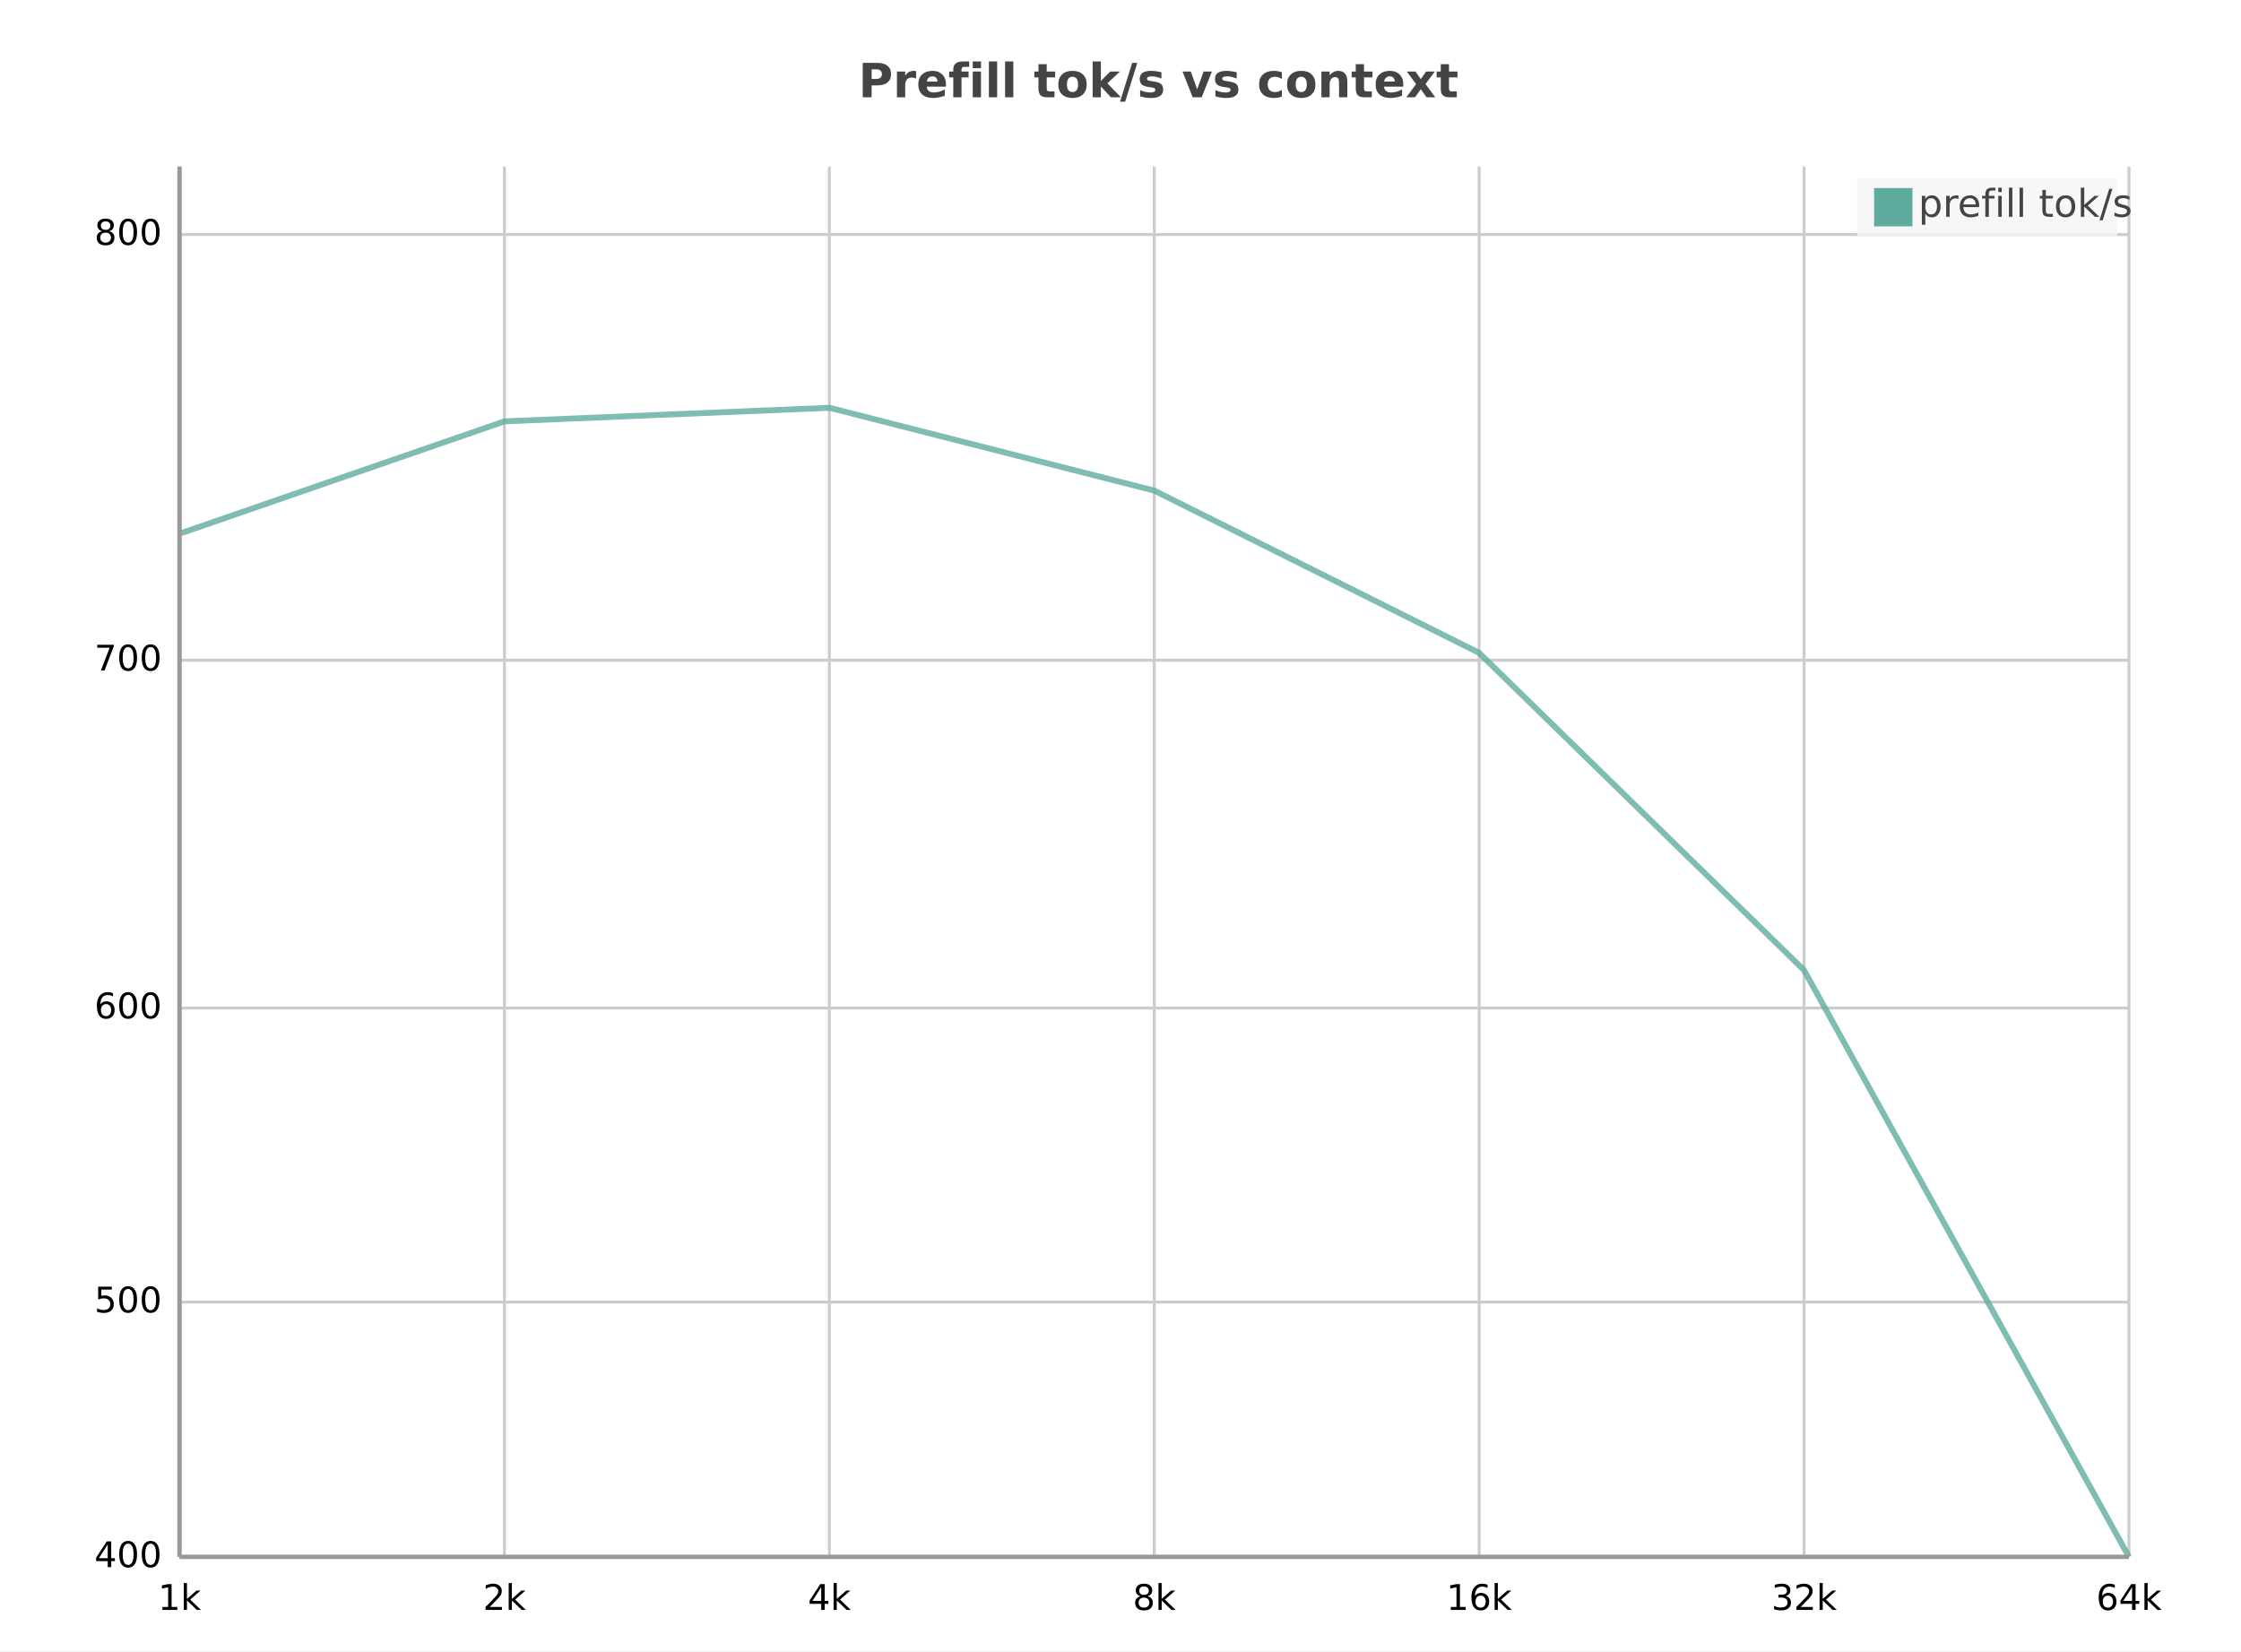
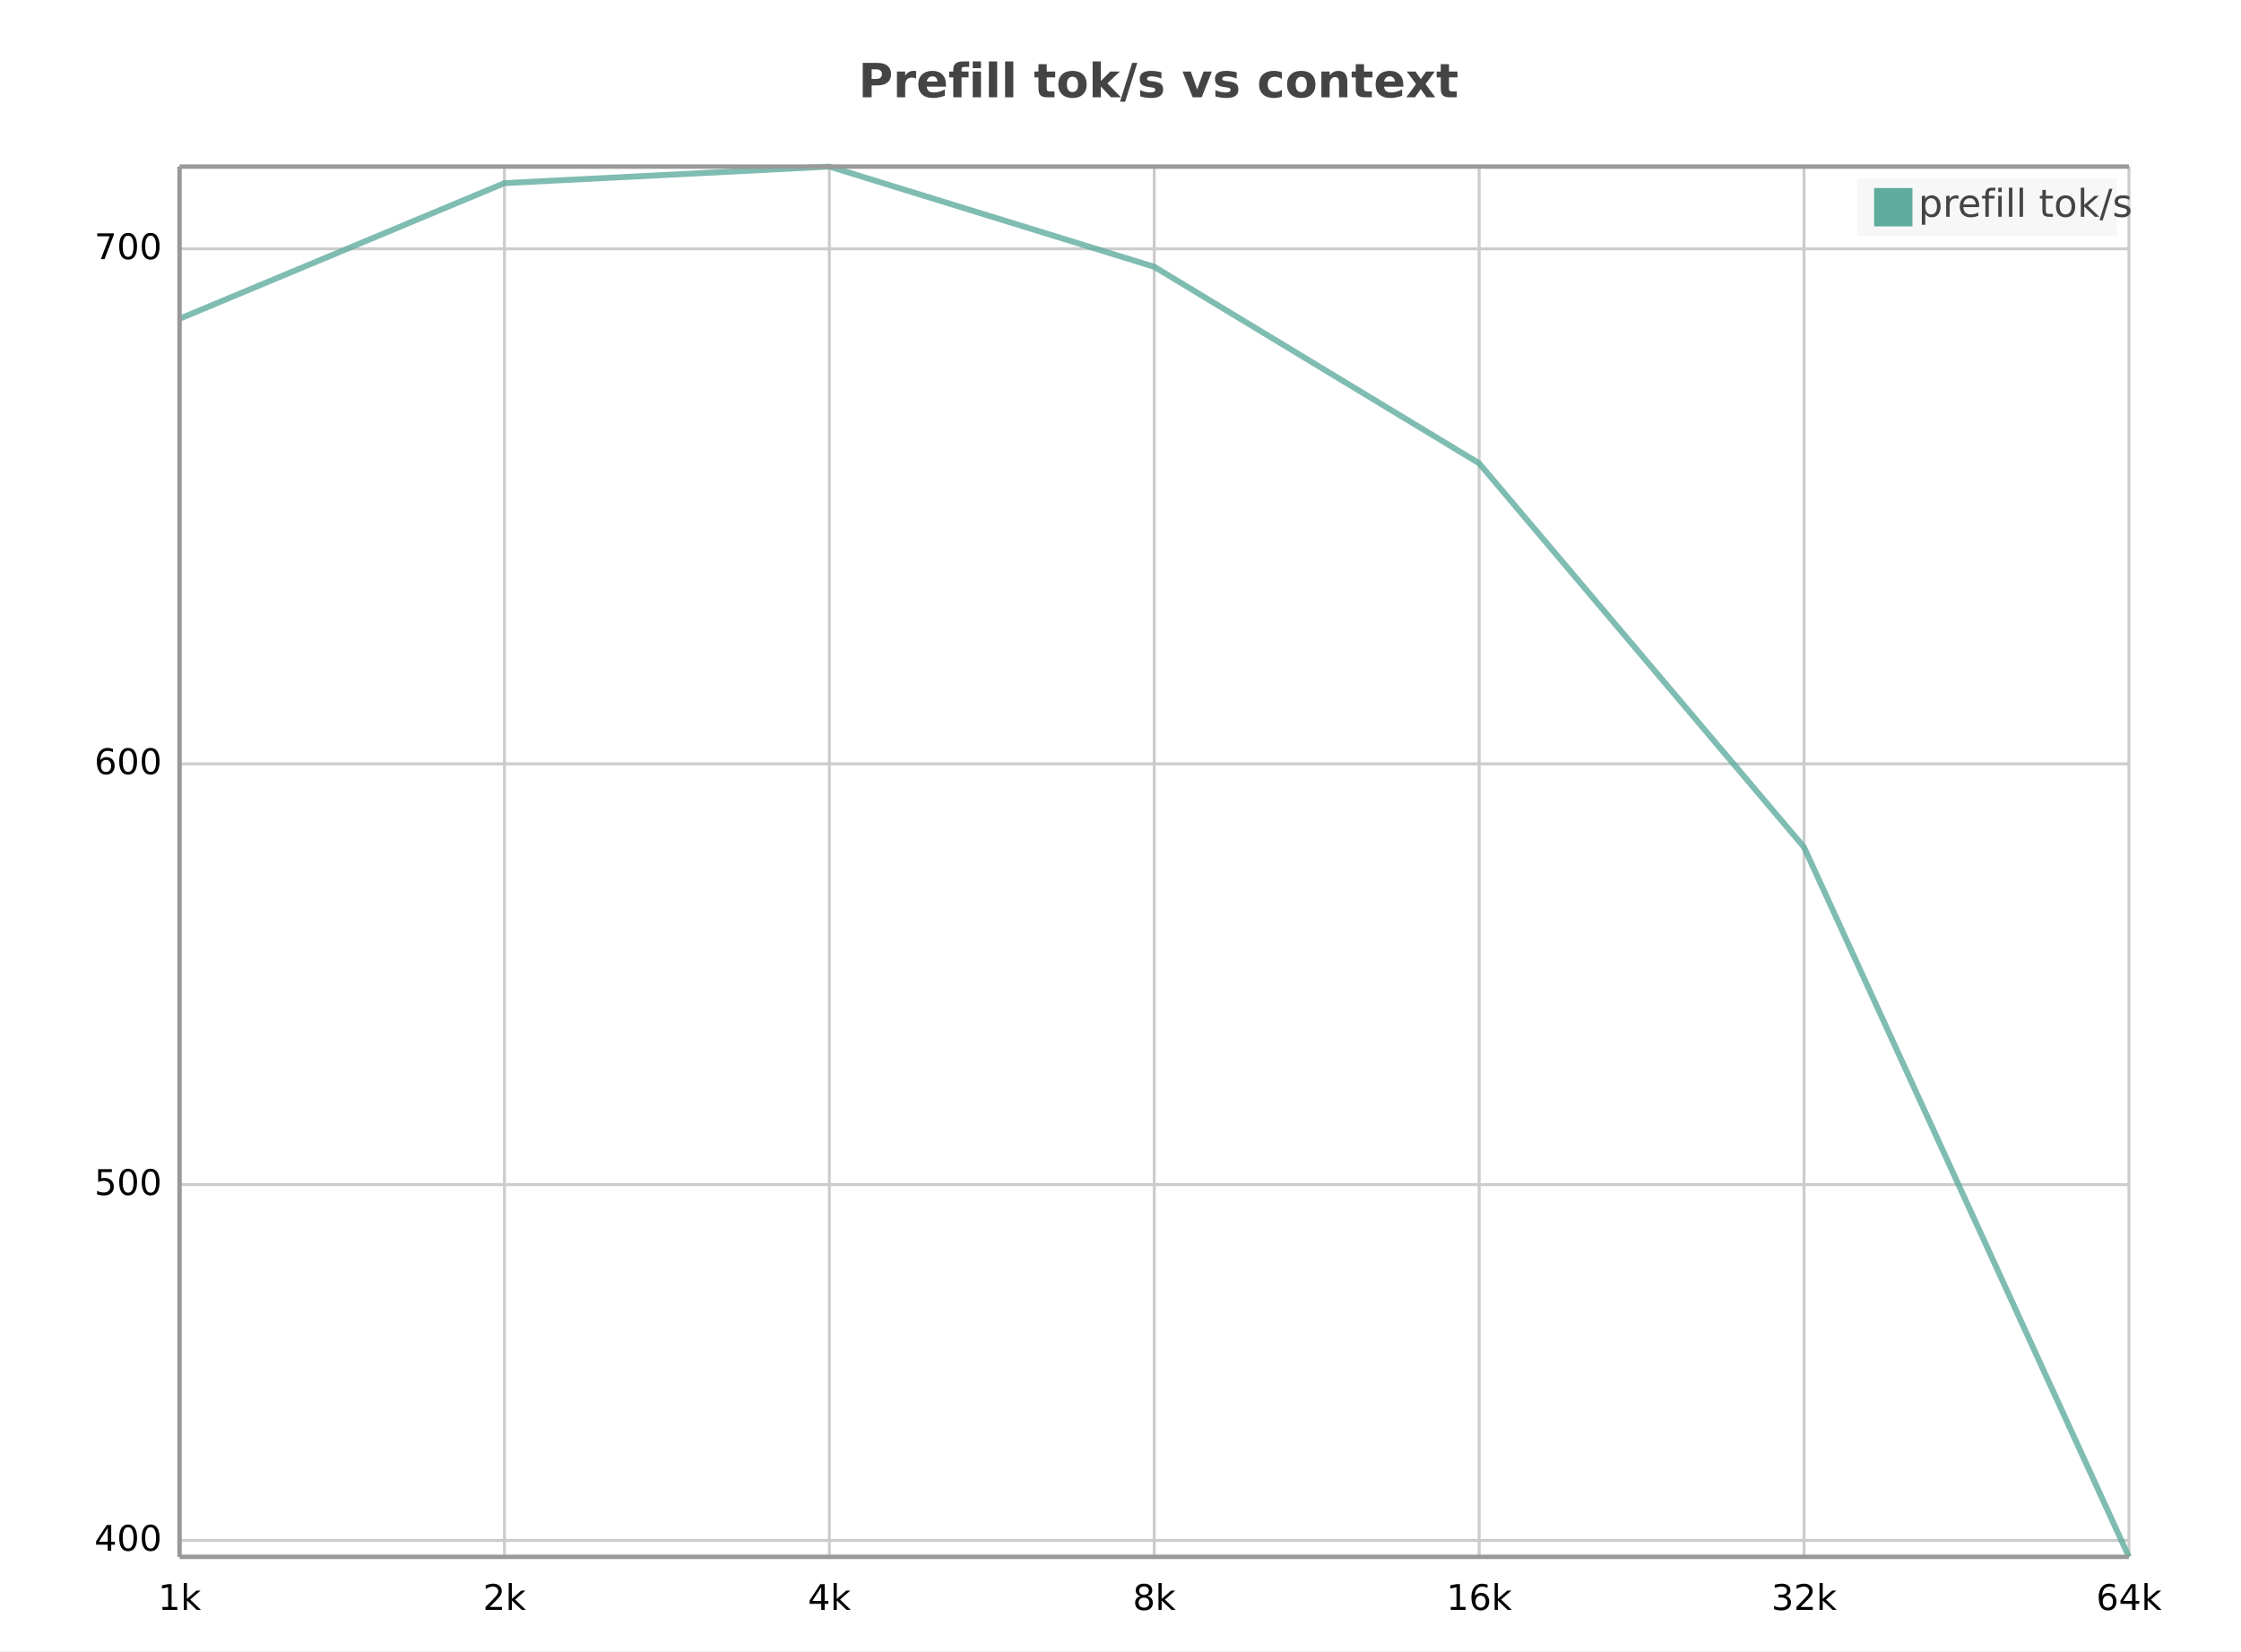
<svg xmlns="http://www.w3.org/2000/svg" width="760" height="560" viewBox="0 0 760 560">
  <path fill="#FFFFFF" d="M0 0 h760 v560 h-760 v-560Z" />
  <text transform="translate(-88.885, 19)" fill="#444444" font-family="DejaVu Sans, sans-serif" font-weight="bold" font-size="16" x="380.0" y="14.0">Prefill tok/s vs context</text>
  <defs>
    <clipPath id="plot-clip">
      <rect x="0" y="0" width="661.11" height="471.5" />
    </clipPath>
  </defs>
  <g>
-     <path stroke="#cccccc" stroke-dasharray="None" d="M0 471.5 h661.11 M0 385.108 h661.11 M0 285.376 h661.11 M0 167.419 h661.11 M0 23.05 h661.11" transform="translate(60.89, 56.5)" />
+     <path stroke="#cccccc" stroke-dasharray="None" d="M0 465.929 h661.11 M0 345.267 h661.11 M0 202.554 h661.11 M0 27.887 h661.11" transform="translate(60.89, 56.5)" />
    <g font-size="12" font-family="DejaVu Sans, sans-serif" fill="#000000" transform="translate(54.89, 56.5)">
-       <text x="0" y="471.5" transform="translate(-22.89, 3.5)">400</text>
-       <text x="0" y="385.108" transform="translate(-22.89, 3.5)">500</text>
-       <text x="0" y="285.376" transform="translate(-22.89, 3.5)">600</text>
-       <text x="0" y="167.419" transform="translate(-22.89, 3.5)">700</text>
-       <text x="0" y="23.05" transform="translate(-22.89, 3.5)">800</text>
+       <text x="0" y="465.929" transform="translate(-22.89, 3.5)">400</text>
+       <text x="0" y="345.267" transform="translate(-22.89, 3.5)">500</text>
+       <text x="0" y="202.554" transform="translate(-22.89, 3.5)">600</text>
+       <text x="0" y="27.887" transform="translate(-22.89, 3.5)">700</text>
    </g>
  </g>
  <g>
    <path stroke="#cccccc" stroke-dasharray="None" d="M0.0 0 v471.5 M110.185 0 v471.5 M220.37 0 v471.5 M330.555 0 v471.5 M440.74 0 v471.5 M550.925 0 v471.5 M661.11 0 v471.5" transform="translate(60.89, 56.5)" />
    <g font-size="12" font-family="DejaVu Sans, sans-serif" fill="#000000" transform="translate(60.89, 74.5)">
      <text x="0.0" y="471.5" transform="translate(-7.29, 0)">1k</text>
      <text x="110.185" y="471.5" transform="translate(-7.29, 0)">2k</text>
      <text x="220.37" y="471.5" transform="translate(-7.29, 0)">4k</text>
      <text x="330.555" y="471.5" transform="translate(-7.29, 0)">8k</text>
      <text x="440.74" y="471.5" transform="translate(-11.105, 0)">16k</text>
      <text x="550.925" y="471.5" transform="translate(-11.105, 0)">32k</text>
      <text x="661.11" y="471.5" transform="translate(-11.105, 0)">64k</text>
    </g>
  </g>
  <g opacity="0.8" transform="translate(-38.0, -32) rotate(180, 380.0, 280.0) scale(-1, 1) translate(-661.11, 0)">
    <g fill="white" stroke="#5fab9e" stroke-width="2">
-       <path d="M0.0 347.0 L110.2 385.1 L220.4 389.7 L330.6 361.6 L440.7 306.6 L550.9 199.0 L661.1 0.0" fill="none" />
+       <path d="M0.0 419.9 L110.2 465.9 L220.4 471.5 L330.6 437.5 L440.7 370.9 L550.9 240.7 L661.1 0.0" fill="none" />
    </g>
  </g>
  <g>
    <rect transform="translate(-5.75025, -1.275)" x="635.58" y="61.775" width="88.17" height="19.55" fill="#f5f5f5" fill-opacity="0.85" stroke="none" />
    <g>
      <rect y="63.775" x="635.58" width="13" height="13" fill="#5fab9e" />
      <text y="73.525" x="650.58" font-size="13" font-family="DejaVu Sans, sans-serif" fill="#444444">prefill tok/s</text>
    </g>
  </g>
-   <path d="M60.89 56.5 v471.5 M60.89 528.0 h661.11" stroke="#999" stroke-width="1.5" fill="none" />
+   <path d="M60.89 56.5 v471.5 M60.89 528.0 h661.11 M60.89 56.5 h661.11" stroke="#999" stroke-width="1.5" fill="none" />
</svg>
